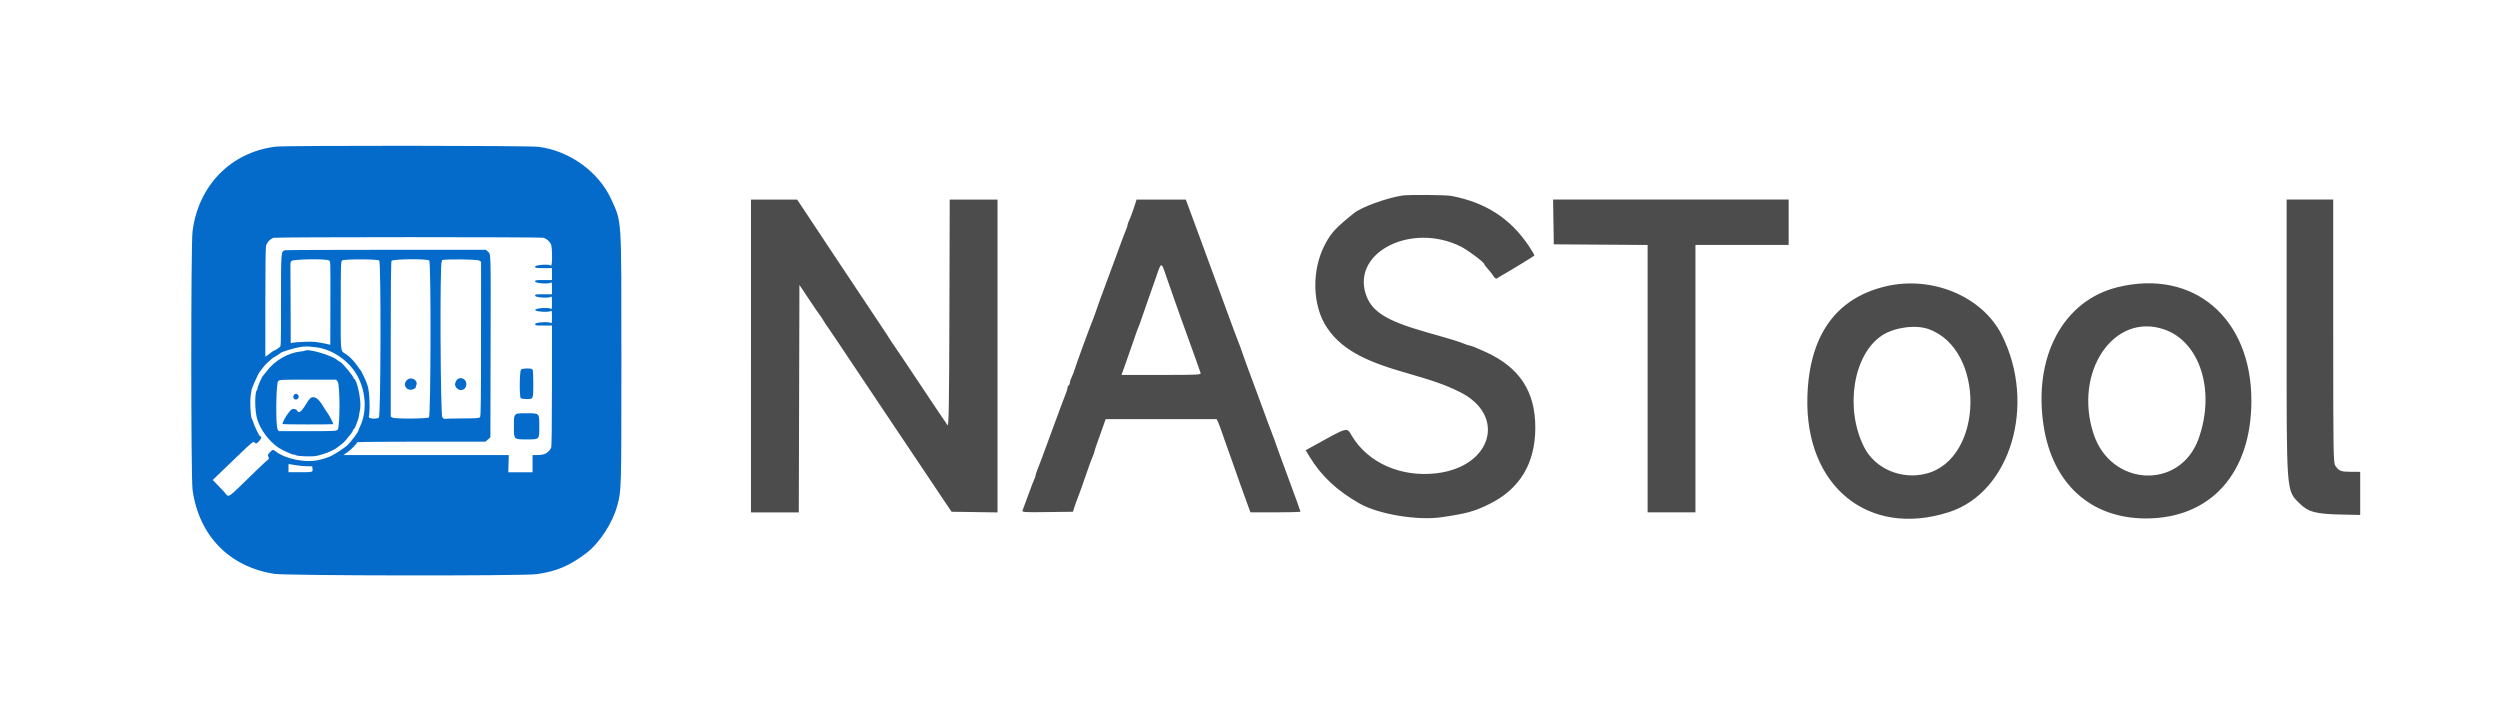
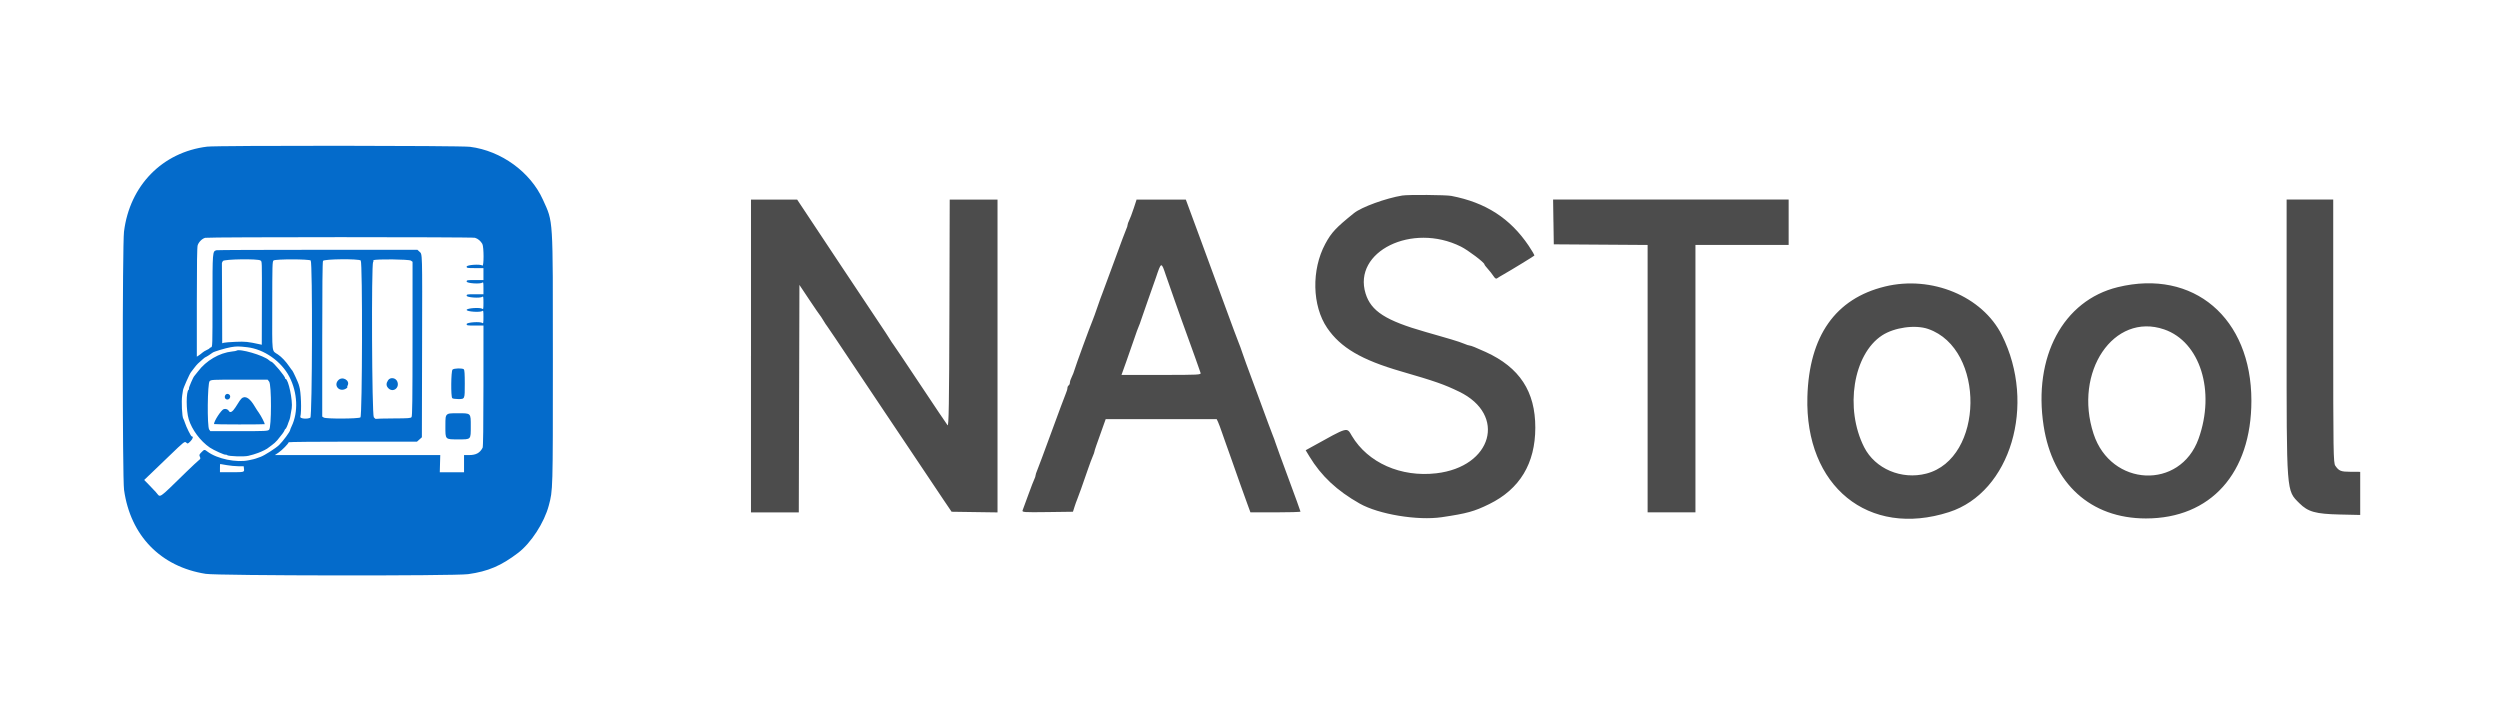
<svg xmlns="http://www.w3.org/2000/svg" width="242" height="68" version="1.1">
  <g>
-     <path stroke="null" id="path1" d="m26.688,14.195c-4.336,0.532 -7.499,3.762 -8.052,8.223c-0.162,1.305 -0.158,23.841 0.004,25.002c0.62,4.435 3.549,7.445 7.91,8.129c1.179,0.185 24.096,0.212 25.401,0.029c1.927,-0.269 3.197,-0.811 4.839,-2.064c1.248,-0.953 2.528,-2.93 2.966,-4.583c0.397,-1.497 0.394,-1.372 0.394,-14.079c0,-14.059 0.049,-13.276 -0.962,-15.52c-1.209,-2.684 -4.041,-4.738 -7.059,-5.121c-0.962,-0.122 -24.458,-0.137 -25.442,-0.016m25.934,8.828c0.273,0.078 0.551,0.314 0.704,0.596c0.151,0.28 0.155,2.212 0.004,2.087c-0.193,-0.16 -1.525,-0.071 -1.525,0.102c0,0.136 0.048,0.145 0.813,0.145l0.813,0l0,0.578l0,0.578l-0.813,0c-0.765,0 -0.813,0.009 -0.813,0.145c0,0.173 1.332,0.263 1.525,0.102c0.085,-0.071 0.101,0.011 0.101,0.521l0,0.605l-0.813,0c-0.765,0 -0.813,0.009 -0.813,0.144c0,0.173 1.332,0.263 1.525,0.102c0.085,-0.071 0.101,0.02 0.101,0.584c0,0.564 -0.016,0.655 -0.101,0.584c-0.193,-0.16 -1.525,-0.071 -1.525,0.102c0,0.173 1.332,0.263 1.525,0.102c0.085,-0.071 0.101,0.02 0.101,0.584c0,0.564 -0.016,0.655 -0.101,0.584c-0.193,-0.16 -1.525,-0.071 -1.525,0.102c0,0.136 0.048,0.144 0.814,0.144l0.814,0l-0.003,5.843c-0.002,3.965 -0.027,5.889 -0.079,5.986c-0.273,0.511 -0.644,0.709 -1.327,0.709l-0.472,0l0,0.831l0,0.831l-1.174,0l-1.174,0l0.023,-0.831l0.023,-0.831l-8.006,0l-8.006,0l0.361,-0.244c0.346,-0.234 0.974,-0.878 0.974,-0.998c0,-0.033 2.796,-0.059 6.213,-0.059l6.213,0l0.236,-0.211l0.236,-0.211l0.02,-8.731c0.022,-9.411 0.034,-8.967 -0.255,-9.235l-0.197,-0.183l-9.647,0.001c-5.306,0 -9.715,0.019 -9.797,0.041c-0.395,0.106 -0.392,0.071 -0.392,4.907c0,4.397 -0.002,4.458 -0.144,4.495c-0.079,0.021 -0.144,0.06 -0.144,0.088c0,0.027 -0.124,0.104 -0.274,0.17c-0.15,0.067 -0.338,0.181 -0.417,0.255c-0.079,0.073 -0.232,0.192 -0.341,0.262l-0.197,0.129l0,-5.272c0,-3.763 0.024,-5.343 0.083,-5.518c0.109,-0.324 0.439,-0.648 0.731,-0.718c0.347,-0.082 25.838,-0.085 26.125,-0.002m-20.785,2.195c0.161,0.123 0.151,-0.177 0.142,4.23l-0.009,3.928l-0.199,-0.044c-1.141,-0.251 -1.389,-0.277 -2.33,-0.238c-0.537,0.022 -1.049,0.062 -1.138,0.089l-0.163,0.049l-0.011,-3.838c-0.006,-2.111 -0.014,-3.869 -0.018,-3.908c-0.004,-0.038 0.041,-0.136 0.099,-0.217c0.131,-0.182 3.394,-0.228 3.626,-0.052m4.871,0.007c0.187,0.187 0.151,15.113 -0.036,15.213c-0.299,0.16 -1.013,0.095 -0.968,-0.088c0.135,-0.544 0.067,-2.454 -0.105,-2.945c-0.021,-0.059 -0.046,-0.145 -0.055,-0.191c-0.031,-0.142 -0.558,-1.289 -0.61,-1.327c-0.028,-0.02 -0.163,-0.202 -0.301,-0.404c-0.338,-0.495 -0.735,-0.916 -1.096,-1.162c-0.619,-0.422 -0.557,0.104 -0.553,-4.713c0.003,-3.973 0.013,-4.301 0.127,-4.388c0.189,-0.144 3.454,-0.14 3.598,0.004m4.841,0c0.185,0.185 0.155,15.057 -0.03,15.187c-0.197,0.138 -3.327,0.153 -3.545,0.016l-0.152,-0.095l0,-7.466c0,-5.008 0.025,-7.512 0.075,-7.606c0.099,-0.186 3.469,-0.219 3.652,-0.036m4.856,0.009l0.16,0.113l-0.002,7.457c-0.002,5.931 -0.021,7.481 -0.095,7.578c-0.082,0.107 -0.288,0.122 -1.743,0.129c-0.908,0.004 -1.676,0.023 -1.706,0.042c-0.03,0.019 -0.123,-0.052 -0.205,-0.157c-0.183,-0.232 -0.245,-14.862 -0.064,-15.043c0.048,-0.048 0.056,-0.087 0.018,-0.088c-0.038,-0.001 -0.02,-0.033 0.039,-0.071c0.197,-0.127 3.409,-0.091 3.597,0.04m-15.845,8.384c1.635,0.189 3.311,1.364 4.086,2.866c0.792,1.534 0.874,3.418 0.211,4.793c-0.078,0.162 -0.142,0.324 -0.142,0.361c-0.001,0.148 -0.698,1.09 -1.073,1.452c-0.32,0.308 -1.419,1.01 -1.781,1.138c-0.199,0.07 -0.41,0.146 -0.47,0.168c-0.06,0.022 -0.157,0.05 -0.217,0.062c-0.06,0.013 -0.255,0.055 -0.434,0.095c-1.197,0.268 -3.095,-0.124 -4.024,-0.83c-0.294,-0.224 -0.31,-0.222 -0.59,0.067c-0.213,0.219 -0.226,0.259 -0.147,0.432c0.079,0.173 0.068,0.205 -0.123,0.353c-0.115,0.089 -0.633,0.573 -1.149,1.074c-2.9,2.816 -2.492,2.546 -2.996,1.986c-0.141,-0.156 -0.451,-0.483 -0.689,-0.726l-0.434,-0.441l0.714,-0.683c0.393,-0.376 1.157,-1.11 1.698,-1.631c1.493,-1.438 1.502,-1.445 1.668,-1.295c0.132,0.12 0.149,0.114 0.401,-0.139c0.24,-0.24 0.298,-0.473 0.118,-0.473c-0.076,0 -0.529,-0.915 -0.662,-1.337c-0.05,-0.159 -0.115,-0.322 -0.145,-0.362c-0.131,-0.176 -0.203,-1.69 -0.109,-2.29c0.027,-0.171 0.062,-0.393 0.077,-0.494c0.034,-0.219 0.633,-1.565 0.768,-1.728c0.052,-0.063 0.191,-0.244 0.307,-0.402c0.117,-0.158 0.283,-0.353 0.368,-0.432c0.399,-0.372 0.684,-0.614 0.72,-0.614c0.042,0 0.626,-0.37 0.687,-0.435c0.089,-0.096 1.269,-0.453 1.782,-0.539c0.541,-0.091 0.759,-0.091 1.578,0.004m-1.048,0.341c-0.02,0.018 -0.208,0.051 -0.417,0.073c-1.221,0.127 -2.516,0.885 -3.295,1.929c-0.163,0.219 -0.32,0.415 -0.349,0.436c-0.101,0.075 -0.568,1.158 -0.528,1.223c0.022,0.036 0.011,0.084 -0.026,0.106c-0.256,0.158 -0.254,2.009 0.003,2.86c0.307,1.015 1.125,2.115 2.041,2.743c0.38,0.26 1.483,0.754 1.545,0.692c0.02,-0.02 0.082,-0.001 0.135,0.044c0.14,0.116 1.652,0.166 2.047,0.067c0.493,-0.124 0.513,-0.129 0.94,-0.28c0.381,-0.134 0.936,-0.414 1.011,-0.511c0.02,-0.026 0.17,-0.137 0.333,-0.247c0.163,-0.111 0.396,-0.322 0.519,-0.47c0.465,-0.56 0.661,-0.828 0.704,-0.962c0.024,-0.076 0.068,-0.138 0.097,-0.138c0.042,0 0.213,-0.373 0.266,-0.578c0.005,-0.02 0.044,-0.121 0.087,-0.223c0.079,-0.19 0.098,-0.283 0.245,-1.188c0.12,-0.734 -0.324,-2.852 -0.597,-2.852c-0.035,0 -0.055,-0.029 -0.046,-0.064c0.041,-0.147 -1.169,-1.598 -1.333,-1.598c-0.035,0 -0.133,-0.064 -0.217,-0.142c-0.506,-0.471 -2.898,-1.167 -3.165,-0.92m20.925,1.826c-0.147,0.147 -0.171,2.619 -0.027,2.763c0.05,0.05 0.289,0.087 0.564,0.087c0.667,0 0.65,0.039 0.65,-1.481c0,-0.921 -0.026,-1.334 -0.087,-1.395c-0.132,-0.132 -0.962,-0.112 -1.1,0.027m-11.051,1.016c-0.491,0.492 0.061,1.176 0.687,0.852c0.121,-0.062 0.202,-0.132 0.179,-0.154c-0.022,-0.022 -0.01,-0.098 0.029,-0.169c0.263,-0.492 -0.488,-0.936 -0.895,-0.529m4.813,0.013c-0.198,0.295 -0.194,0.535 0.012,0.758c0.448,0.483 1.137,-0.017 0.878,-0.637c-0.155,-0.371 -0.675,-0.441 -0.89,-0.121m-11.512,0.131c0.238,0.303 0.233,4.454 -0.006,4.661c-0.146,0.127 -0.325,0.135 -2.922,0.135l-2.767,0l-0.112,-0.16c-0.205,-0.294 -0.165,-4.482 0.046,-4.678c0.153,-0.143 0.241,-0.147 2.885,-0.147l2.727,0l0.15,0.19m-4.255,1.322c-0.086,0.161 -0.036,0.338 0.111,0.395c0.151,0.058 0.308,-0.022 0.359,-0.183c0.095,-0.299 -0.323,-0.487 -0.47,-0.212m1.694,0.23c-0.08,0.039 -0.212,0.175 -0.294,0.303c-0.082,0.127 -0.266,0.414 -0.408,0.637c-0.283,0.44 -0.517,0.571 -0.634,0.352c-0.085,-0.16 -0.309,-0.241 -0.498,-0.181c-0.244,0.077 -0.946,1.152 -0.946,1.448c0,0.019 1.106,0.035 2.457,0.035c1.351,0 2.457,-0.012 2.457,-0.027c0,-0.106 -0.35,-0.79 -0.541,-1.057c-0.128,-0.179 -0.318,-0.471 -0.423,-0.65c-0.431,-0.737 -0.825,-1.026 -1.169,-0.859m19.764,1.654c-0.131,0.13 -0.145,0.241 -0.145,1.12c0,1.305 -0.04,1.265 1.261,1.265c1.241,0 1.196,0.048 1.196,-1.281c0,-1.282 0.033,-1.249 -1.228,-1.249c-0.843,0 -0.954,0.015 -1.084,0.145m-21.316,4.877c0.338,0.059 0.846,0.108 1.13,0.108l0.516,0l0.029,0.251c0.038,0.327 0.037,0.327 -1.248,0.327l-1.078,0l0,-0.398c0,-0.219 0.008,-0.397 0.018,-0.397c0.01,0 0.294,0.049 0.632,0.108" fill="#046bcb" fill-rule="evenodd" />
-     <path id="path4" fill="#3c8cd4" fill-rule="evenodd" />
-     <path id="path6" fill="#1c7ccd" fill-rule="evenodd" />
-     <path id="path8" fill="#687c68" fill-rule="evenodd" />
-     <path stroke="null" id="svg_3" d="m135.739,18.927c-1.581,0.257 -3.944,1.117 -4.667,1.699c-1.767,1.423 -2.188,1.874 -2.783,2.976c-1.355,2.513 -1.277,6.005 0.182,8.144c1.298,1.904 3.318,3.092 7.15,4.202c3.295,0.955 4.164,1.259 5.623,1.965c4.63,2.24 3.215,7.277 -2.22,7.903c-3.419,0.395 -6.605,-1.017 -8.159,-3.616c-0.521,-0.872 -0.289,-0.935 -3.927,1.08l-0.549,0.304l0.364,0.602c1.145,1.891 2.667,3.317 4.868,4.561c1.841,1.041 5.606,1.664 7.954,1.316c2.433,-0.361 3.133,-0.554 4.584,-1.267c2.958,-1.453 4.454,-3.933 4.459,-7.393c0.005,-3.506 -1.52,-5.834 -4.806,-7.332c-0.914,-0.417 -1.428,-0.623 -1.549,-0.623c-0.076,0 -0.306,-0.076 -0.511,-0.167c-0.206,-0.093 -0.774,-0.284 -1.264,-0.427c-0.489,-0.142 -1.051,-0.306 -1.247,-0.363c-0.196,-0.058 -0.757,-0.219 -1.247,-0.358c-3.855,-1.098 -5.278,-2.01 -5.806,-3.722c-1.255,-4.063 4.506,-6.896 9.229,-4.54c0.7,0.349 2.276,1.541 2.277,1.721c0,0.044 0.147,0.241 0.328,0.437c0.18,0.196 0.424,0.506 0.542,0.69c0.147,0.229 0.258,0.3 0.354,0.224c0.078,-0.061 0.381,-0.245 0.675,-0.41c0.625,-0.35 2.845,-1.708 2.93,-1.792c0.032,-0.032 -0.212,-0.459 -0.544,-0.95c-1.796,-2.661 -4.165,-4.188 -7.492,-4.828c-0.529,-0.101 -4.175,-0.129 -4.749,-0.036m-63.044,15.532l0,15.138l2.314,0l2.315,0l0.03,-11.009l0.031,-11.008l0.947,1.421c0.521,0.781 0.979,1.448 1.016,1.481c0.037,0.032 0.195,0.273 0.352,0.534c0.156,0.261 0.313,0.502 0.35,0.534c0.036,0.032 1.293,1.902 2.793,4.155c1.5,2.253 2.769,4.15 2.82,4.215c0.05,0.065 1.179,1.748 2.508,3.74c1.329,1.991 2.76,4.128 3.181,4.749l0.764,1.128l2.223,0.032l2.222,0.032l0,-15.14l0,-15.141l-2.314,0l-2.314,0l-0.03,11.009c-0.024,8.755 -0.061,10.973 -0.177,10.834c-0.08,-0.097 -1.283,-1.885 -2.671,-3.975c-1.388,-2.089 -2.554,-3.826 -2.59,-3.858c-0.036,-0.033 -0.194,-0.274 -0.353,-0.534c-0.157,-0.261 -0.328,-0.529 -0.38,-0.594c-0.051,-0.065 -2,-2.991 -4.33,-6.5l-4.236,-6.381l-2.234,0l-2.235,0l0,15.138m37.042,-14.277c-0.155,0.474 -0.352,0.994 -0.437,1.158c-0.085,0.164 -0.155,0.365 -0.155,0.447c-0.001,0.082 -0.05,0.242 -0.11,0.356c-0.06,0.113 -0.575,1.488 -1.144,3.055c-0.569,1.567 -1.103,3.01 -1.185,3.206c-0.083,0.196 -0.295,0.784 -0.472,1.306c-0.177,0.523 -0.389,1.111 -0.472,1.306c-0.268,0.633 -1.626,4.347 -1.74,4.756c-0.06,0.218 -0.187,0.546 -0.283,0.729c-0.095,0.182 -0.174,0.422 -0.174,0.533c-0.001,0.11 -0.054,0.234 -0.12,0.274c-0.066,0.041 -0.119,0.155 -0.119,0.256c0,0.1 -0.074,0.351 -0.165,0.556c-0.091,0.206 -0.712,1.871 -1.38,3.699c-0.668,1.829 -1.289,3.493 -1.378,3.699c-0.09,0.206 -0.163,0.434 -0.163,0.506c0,0.073 -0.049,0.224 -0.109,0.338c-0.061,0.113 -0.323,0.794 -0.584,1.512c-0.261,0.719 -0.511,1.401 -0.557,1.517c-0.078,0.197 0.065,0.208 2.394,0.178l2.477,-0.032l0.15,-0.475c0.083,-0.261 0.198,-0.582 0.256,-0.712c0.103,-0.234 0.558,-1.511 1.079,-3.028c0.146,-0.425 0.339,-0.94 0.43,-1.146c0.09,-0.205 0.165,-0.415 0.165,-0.466c0,-0.081 0.186,-0.62 0.908,-2.632l0.181,-0.505l5.372,0l5.372,0l0.128,0.267c0.07,0.147 0.244,0.615 0.388,1.039c0.144,0.424 0.303,0.878 0.355,1.009c0.051,0.131 0.289,0.799 0.529,1.485c0.587,1.678 1.217,3.449 1.574,4.422l0.293,0.801l2.423,0c1.333,0 2.423,-0.033 2.423,-0.073c0,-0.041 -0.528,-1.497 -1.173,-3.236c-0.645,-1.739 -1.212,-3.295 -1.26,-3.459c-0.048,-0.163 -0.155,-0.457 -0.238,-0.653c-0.084,-0.196 -0.67,-1.772 -1.302,-3.502c-0.633,-1.731 -1.205,-3.28 -1.274,-3.444c-0.068,-0.163 -0.229,-0.617 -0.358,-1.009c-0.128,-0.392 -0.303,-0.873 -0.389,-1.069c-0.085,-0.196 -0.672,-1.772 -1.304,-3.503c-0.632,-1.73 -1.746,-4.762 -2.476,-6.737l-1.326,-3.591l-2.383,-0.001l-2.383,-0.001l-0.281,0.861m40.633,1.306l0.033,2.166l4.541,0.031l4.541,0.031l0,12.939l0,12.94l2.315,0l2.315,0l0,-12.942l0,-12.941l4.511,0l4.511,0l0,-2.197l0,-2.196l-11.4,0l-11.401,0l0.032,2.167m70.972,10.923c0,15.488 -0.033,15.038 1.235,16.306c0.835,0.834 1.567,1.039 3.9,1.092l1.989,0.045l0,-2.087l0,-2.088l-0.92,-0.004c-0.956,-0.004 -1.137,-0.076 -1.49,-0.587c-0.187,-0.272 -0.202,-1.225 -0.202,-13.03l0,-12.737l-2.255,0l-2.256,0l0,13.09m-108.478,-5.729c0.163,0.49 0.546,1.585 0.852,2.434c0.306,0.849 0.608,1.704 0.673,1.9c0.065,0.196 0.162,0.463 0.215,0.593c0.053,0.13 0.295,0.799 0.536,1.484c0.241,0.686 0.483,1.353 0.536,1.485c0.053,0.13 0.176,0.477 0.272,0.771c0.097,0.294 0.214,0.628 0.26,0.742c0.08,0.195 -0.147,0.207 -3.783,0.207l-3.867,0l0.472,-1.319c0.26,-0.725 0.609,-1.727 0.776,-2.226c0.167,-0.499 0.353,-1.014 0.416,-1.144c0.062,-0.13 0.161,-0.398 0.219,-0.593c0.058,-0.196 0.355,-1.051 0.66,-1.9c0.305,-0.849 0.658,-1.85 0.784,-2.224c0.532,-1.573 0.524,-1.571 0.977,-0.21m69.595,1.059c-4.797,1.17 -7.337,4.784 -7.505,10.676c-0.246,8.659 5.915,13.672 13.714,11.159c5.955,-1.918 8.486,-10.406 5.11,-17.135c-1.886,-3.761 -6.804,-5.802 -11.32,-4.7m22.543,0.06c-5.289,1.289 -8.206,6.745 -7.179,13.426c0.862,5.607 4.565,8.961 9.897,8.964c6.279,0.004 10.215,-4.388 10.215,-11.398c0,-8.015 -5.604,-12.778 -12.932,-10.992m-18.347,4.051c5.547,1.932 5.405,12.548 -0.188,13.997c-2.399,0.622 -4.955,-0.463 -6.017,-2.553c-1.902,-3.746 -1.058,-9.005 1.738,-10.827c1.187,-0.773 3.215,-1.054 4.467,-0.618m22.836,0.041c3.48,1.197 4.982,5.97 3.33,10.58c-1.784,4.979 -8.484,4.669 -10.165,-0.471c-1.961,-5.995 1.955,-11.788 6.835,-10.109" fill="#4c4c4c" fill-rule="evenodd" />
-     <path id="svg_1" d="m232.181,299.467l-0.49,0.542l0.542,-0.49c0.298,-0.269 0.542,-0.512 0.542,-0.541c0,-0.129 -0.138,-0.016 -0.594,0.489" fill="#1c64b4" fill-rule="evenodd" />
+     <path fill-rule="evenodd" fill="#046bcb" d="m20.056,14.195c-4.336,0.532 -7.499,3.762 -8.052,8.223c-0.162,1.305 -0.158,23.841 0.004,25.002c0.62,4.435 3.549,7.445 7.91,8.129c1.179,0.185 24.096,0.212 25.401,0.029c1.927,-0.269 3.197,-0.811 4.839,-2.064c1.248,-0.953 2.528,-2.93 2.966,-4.583c0.397,-1.497 0.394,-1.372 0.394,-14.079c0,-14.059 0.049,-13.276 -0.962,-15.52c-1.209,-2.684 -4.041,-4.738 -7.059,-5.121c-0.962,-0.122 -24.458,-0.137 -25.442,-0.016m25.934,8.828c0.273,0.078 0.551,0.314 0.704,0.596c0.151,0.28 0.155,2.212 0.004,2.087c-0.193,-0.16 -1.525,-0.071 -1.525,0.102c0,0.136 0.048,0.145 0.813,0.145l0.813,0l0,0.578l0,0.578l-0.813,0c-0.765,0 -0.813,0.009 -0.813,0.145c0,0.173 1.332,0.263 1.525,0.102c0.085,-0.071 0.101,0.011 0.101,0.521l0,0.605l-0.813,0c-0.765,0 -0.813,0.009 -0.813,0.144c0,0.173 1.332,0.263 1.525,0.102c0.085,-0.071 0.101,0.02 0.101,0.584c0,0.564 -0.016,0.655 -0.101,0.584c-0.193,-0.16 -1.525,-0.071 -1.525,0.102c0,0.173 1.332,0.263 1.525,0.102c0.085,-0.071 0.101,0.02 0.101,0.584c0,0.564 -0.016,0.655 -0.101,0.584c-0.193,-0.16 -1.525,-0.071 -1.525,0.102c0,0.136 0.048,0.144 0.814,0.144l0.814,0l-0.003,5.843c-0.002,3.965 -0.027,5.889 -0.079,5.986c-0.273,0.511 -0.644,0.709 -1.327,0.709l-0.472,0l0,0.831l0,0.831l-1.174,0l-1.174,0l0.023,-0.831l0.023,-0.831l-8.006,0l-8.006,0l0.361,-0.244c0.346,-0.234 0.974,-0.878 0.974,-0.998c0,-0.033 2.796,-0.059 6.213,-0.059l6.213,0l0.236,-0.211l0.236,-0.211l0.02,-8.731c0.022,-9.411 0.034,-8.967 -0.255,-9.235l-0.197,-0.183l-9.647,0.001c-5.306,0 -9.715,0.019 -9.797,0.041c-0.395,0.106 -0.392,0.071 -0.392,4.907c0,4.397 -0.002,4.458 -0.144,4.495c-0.079,0.021 -0.144,0.06 -0.144,0.088c0,0.027 -0.124,0.104 -0.274,0.17c-0.15,0.067 -0.338,0.181 -0.417,0.255c-0.079,0.073 -0.232,0.192 -0.341,0.262l-0.197,0.129l0,-5.272c0,-3.763 0.024,-5.343 0.083,-5.518c0.109,-0.324 0.439,-0.648 0.731,-0.718c0.347,-0.082 25.838,-0.085 26.125,-0.002m-20.785,2.195c0.161,0.123 0.151,-0.177 0.142,4.23l-0.009,3.928l-0.199,-0.044c-1.141,-0.251 -1.389,-0.277 -2.33,-0.238c-0.537,0.022 -1.049,0.062 -1.138,0.089l-0.163,0.049l-0.011,-3.838c-0.006,-2.111 -0.014,-3.869 -0.018,-3.908c-0.004,-0.038 0.041,-0.136 0.099,-0.217c0.131,-0.182 3.394,-0.228 3.626,-0.052m4.871,0.007c0.187,0.187 0.151,15.113 -0.036,15.213c-0.299,0.16 -1.013,0.095 -0.968,-0.088c0.135,-0.544 0.067,-2.454 -0.105,-2.945c-0.021,-0.059 -0.046,-0.145 -0.055,-0.191c-0.031,-0.142 -0.558,-1.289 -0.61,-1.327c-0.028,-0.02 -0.163,-0.202 -0.301,-0.404c-0.338,-0.495 -0.735,-0.916 -1.096,-1.162c-0.619,-0.422 -0.557,0.104 -0.553,-4.713c0.003,-3.973 0.013,-4.301 0.127,-4.388c0.189,-0.144 3.454,-0.14 3.598,0.004m4.841,0c0.185,0.185 0.155,15.057 -0.03,15.187c-0.197,0.138 -3.327,0.153 -3.545,0.016l-0.152,-0.095l0,-7.466c0,-5.008 0.025,-7.512 0.075,-7.606c0.099,-0.186 3.469,-0.219 3.652,-0.036m4.856,0.009l0.16,0.113l-0.002,7.457c-0.002,5.931 -0.021,7.481 -0.095,7.578c-0.082,0.107 -0.288,0.122 -1.743,0.129c-0.908,0.004 -1.676,0.023 -1.706,0.042c-0.03,0.019 -0.123,-0.052 -0.205,-0.157c-0.183,-0.232 -0.245,-14.862 -0.064,-15.043c0.048,-0.048 0.056,-0.087 0.018,-0.088c-0.038,-0.001 -0.02,-0.033 0.039,-0.071c0.197,-0.127 3.409,-0.091 3.597,0.04m-15.845,8.384c1.635,0.189 3.311,1.364 4.086,2.866c0.792,1.534 0.874,3.418 0.211,4.793c-0.078,0.162 -0.142,0.324 -0.142,0.361c-0.001,0.148 -0.698,1.09 -1.073,1.452c-0.32,0.308 -1.419,1.01 -1.781,1.138c-0.199,0.07 -0.41,0.146 -0.47,0.168c-0.06,0.022 -0.157,0.05 -0.217,0.062c-0.06,0.013 -0.255,0.055 -0.434,0.095c-1.197,0.268 -3.095,-0.124 -4.024,-0.83c-0.294,-0.224 -0.31,-0.222 -0.59,0.067c-0.213,0.219 -0.226,0.259 -0.147,0.432c0.079,0.173 0.068,0.205 -0.123,0.353c-0.115,0.089 -0.633,0.573 -1.149,1.074c-2.9,2.816 -2.492,2.546 -2.996,1.986c-0.141,-0.156 -0.451,-0.483 -0.689,-0.726l-0.434,-0.441l0.714,-0.683c0.393,-0.376 1.157,-1.11 1.698,-1.631c1.493,-1.438 1.502,-1.445 1.668,-1.295c0.132,0.12 0.149,0.114 0.401,-0.139c0.24,-0.24 0.298,-0.473 0.118,-0.473c-0.076,0 -0.529,-0.915 -0.662,-1.337c-0.05,-0.159 -0.115,-0.322 -0.145,-0.362c-0.131,-0.176 -0.203,-1.69 -0.109,-2.29c0.027,-0.171 0.062,-0.393 0.077,-0.494c0.034,-0.219 0.633,-1.565 0.768,-1.728c0.052,-0.063 0.191,-0.244 0.307,-0.402c0.117,-0.158 0.283,-0.353 0.368,-0.432c0.399,-0.372 0.684,-0.614 0.72,-0.614c0.042,0 0.626,-0.37 0.687,-0.435c0.089,-0.096 1.269,-0.453 1.782,-0.539c0.541,-0.091 0.759,-0.091 1.578,0.004m-1.048,0.341c-0.02,0.018 -0.208,0.051 -0.417,0.073c-1.221,0.127 -2.516,0.885 -3.295,1.929c-0.163,0.219 -0.32,0.415 -0.349,0.436c-0.101,0.075 -0.568,1.158 -0.528,1.223c0.022,0.036 0.011,0.084 -0.026,0.106c-0.256,0.158 -0.254,2.009 0.003,2.86c0.307,1.015 1.125,2.115 2.041,2.743c0.38,0.26 1.483,0.754 1.545,0.692c0.02,-0.02 0.082,-0.001 0.135,0.044c0.14,0.116 1.652,0.166 2.047,0.067c0.493,-0.124 0.513,-0.129 0.94,-0.28c0.381,-0.134 0.936,-0.414 1.011,-0.511c0.02,-0.026 0.17,-0.137 0.333,-0.247c0.163,-0.111 0.396,-0.322 0.519,-0.47c0.465,-0.56 0.661,-0.828 0.704,-0.962c0.024,-0.076 0.068,-0.138 0.097,-0.138c0.042,0 0.213,-0.373 0.266,-0.578c0.005,-0.02 0.044,-0.121 0.087,-0.223c0.079,-0.19 0.098,-0.283 0.245,-1.188c0.12,-0.734 -0.324,-2.852 -0.597,-2.852c-0.035,0 -0.055,-0.029 -0.046,-0.064c0.041,-0.147 -1.169,-1.598 -1.333,-1.598c-0.035,0 -0.133,-0.064 -0.217,-0.142c-0.506,-0.471 -2.898,-1.167 -3.165,-0.92m20.925,1.826c-0.147,0.147 -0.171,2.619 -0.027,2.763c0.05,0.05 0.289,0.087 0.564,0.087c0.667,0 0.65,0.039 0.65,-1.481c0,-0.921 -0.026,-1.334 -0.087,-1.395c-0.132,-0.132 -0.962,-0.112 -1.1,0.027m-11.051,1.016c-0.491,0.492 0.061,1.176 0.687,0.852c0.121,-0.062 0.202,-0.132 0.179,-0.154c-0.022,-0.022 -0.01,-0.098 0.029,-0.169c0.263,-0.492 -0.488,-0.936 -0.895,-0.529m4.813,0.013c-0.198,0.295 -0.194,0.535 0.012,0.758c0.448,0.483 1.137,-0.017 0.878,-0.637c-0.155,-0.371 -0.675,-0.441 -0.89,-0.121m-11.512,0.131c0.238,0.303 0.233,4.454 -0.006,4.661c-0.146,0.127 -0.325,0.135 -2.922,0.135l-2.767,0l-0.112,-0.16c-0.205,-0.294 -0.165,-4.482 0.046,-4.678c0.153,-0.143 0.241,-0.147 2.885,-0.147l2.727,0l0.15,0.19m-4.255,1.322c-0.086,0.161 -0.036,0.338 0.111,0.395c0.151,0.058 0.308,-0.022 0.359,-0.183c0.095,-0.299 -0.323,-0.487 -0.47,-0.212m1.694,0.23c-0.08,0.039 -0.212,0.175 -0.294,0.303c-0.082,0.127 -0.266,0.414 -0.408,0.637c-0.283,0.44 -0.517,0.571 -0.634,0.352c-0.085,-0.16 -0.309,-0.241 -0.498,-0.181c-0.244,0.077 -0.946,1.152 -0.946,1.448c0,0.019 1.106,0.035 2.457,0.035c1.351,0 2.457,-0.012 2.457,-0.027c0,-0.106 -0.35,-0.79 -0.541,-1.057c-0.128,-0.179 -0.318,-0.471 -0.423,-0.65c-0.431,-0.737 -0.825,-1.026 -1.169,-0.859m19.764,1.654c-0.131,0.13 -0.145,0.241 -0.145,1.12c0,1.305 -0.04,1.265 1.261,1.265c1.241,0 1.196,0.048 1.196,-1.281c0,-1.282 0.033,-1.249 -1.228,-1.249c-0.843,0 -0.954,0.015 -1.084,0.145m-21.316,4.877c0.338,0.059 0.846,0.108 1.13,0.108l0.516,0l0.029,0.251c0.038,0.327 0.037,0.327 -1.248,0.327l-1.078,0l0,-0.398c0,-0.219 0.008,-0.397 0.018,-0.397c0.01,0 0.294,0.049 0.632,0.108" id="path1" stroke="null" />
+     <path fill-rule="evenodd" fill="#3c8cd4" id="path4" />
+     <path fill-rule="evenodd" fill="#1c7ccd" id="path6" />
+     <path fill-rule="evenodd" fill="#687c68" id="path8" />
+     <path fill-rule="evenodd" fill="#4c4c4c" d="m135.739,18.927c-1.581,0.257 -3.944,1.117 -4.667,1.699c-1.767,1.423 -2.188,1.874 -2.783,2.976c-1.355,2.513 -1.277,6.005 0.182,8.144c1.298,1.904 3.318,3.092 7.15,4.202c3.295,0.955 4.164,1.259 5.623,1.965c4.63,2.24 3.215,7.277 -2.22,7.903c-3.419,0.395 -6.605,-1.017 -8.159,-3.616c-0.521,-0.872 -0.289,-0.935 -3.927,1.08l-0.549,0.304l0.364,0.602c1.145,1.891 2.667,3.317 4.868,4.561c1.841,1.041 5.606,1.664 7.954,1.316c2.433,-0.361 3.133,-0.554 4.584,-1.267c2.958,-1.453 4.454,-3.933 4.459,-7.393c0.005,-3.506 -1.52,-5.834 -4.806,-7.332c-0.914,-0.417 -1.428,-0.623 -1.549,-0.623c-0.076,0 -0.306,-0.076 -0.511,-0.167c-0.206,-0.093 -0.774,-0.284 -1.264,-0.427c-0.489,-0.142 -1.051,-0.306 -1.247,-0.363c-0.196,-0.058 -0.757,-0.219 -1.247,-0.358c-3.855,-1.098 -5.278,-2.01 -5.806,-3.722c-1.255,-4.063 4.506,-6.896 9.229,-4.54c0.7,0.349 2.276,1.541 2.277,1.721c0,0.044 0.147,0.241 0.328,0.437c0.18,0.196 0.424,0.506 0.542,0.69c0.147,0.229 0.258,0.3 0.354,0.224c0.078,-0.061 0.381,-0.245 0.675,-0.41c0.625,-0.35 2.845,-1.708 2.93,-1.792c0.032,-0.032 -0.212,-0.459 -0.544,-0.95c-1.796,-2.661 -4.165,-4.188 -7.492,-4.828c-0.529,-0.101 -4.175,-0.129 -4.749,-0.036m-63.044,15.532l0,15.138l2.314,0l2.315,0l0.03,-11.009l0.031,-11.008l0.947,1.421c0.521,0.781 0.979,1.448 1.016,1.481c0.037,0.032 0.195,0.273 0.352,0.534c0.156,0.261 0.313,0.502 0.35,0.534c0.036,0.032 1.293,1.902 2.793,4.155c1.5,2.253 2.769,4.15 2.82,4.215c0.05,0.065 1.179,1.748 2.508,3.74c1.329,1.991 2.76,4.128 3.181,4.749l0.764,1.128l2.223,0.032l2.222,0.032l0,-15.14l0,-15.141l-2.314,0l-2.314,0l-0.03,11.009c-0.024,8.755 -0.061,10.973 -0.177,10.834c-0.08,-0.097 -1.283,-1.885 -2.671,-3.975c-1.388,-2.089 -2.554,-3.826 -2.59,-3.858c-0.036,-0.033 -0.194,-0.274 -0.353,-0.534c-0.157,-0.261 -0.328,-0.529 -0.38,-0.594c-0.051,-0.065 -2,-2.991 -4.33,-6.5l-4.236,-6.381l-2.234,0l-2.235,0l0,15.138m37.042,-14.277c-0.155,0.474 -0.352,0.994 -0.437,1.158c-0.085,0.164 -0.155,0.365 -0.155,0.447c-0.001,0.082 -0.05,0.242 -0.11,0.356c-0.06,0.113 -0.575,1.488 -1.144,3.055c-0.569,1.567 -1.103,3.01 -1.185,3.206c-0.083,0.196 -0.295,0.784 -0.472,1.306c-0.177,0.523 -0.389,1.111 -0.472,1.306c-0.268,0.633 -1.626,4.347 -1.74,4.756c-0.06,0.218 -0.187,0.546 -0.283,0.729c-0.095,0.182 -0.174,0.422 -0.174,0.533c-0.001,0.11 -0.054,0.234 -0.12,0.274c-0.066,0.041 -0.119,0.155 -0.119,0.256c0,0.1 -0.074,0.351 -0.165,0.556c-0.091,0.206 -0.712,1.871 -1.38,3.699c-0.668,1.829 -1.289,3.493 -1.378,3.699c-0.09,0.206 -0.163,0.434 -0.163,0.506c0,0.073 -0.049,0.224 -0.109,0.338c-0.061,0.113 -0.323,0.794 -0.584,1.512c-0.261,0.719 -0.511,1.401 -0.557,1.517c-0.078,0.197 0.065,0.208 2.394,0.178l2.477,-0.032l0.15,-0.475c0.083,-0.261 0.198,-0.582 0.256,-0.712c0.103,-0.234 0.558,-1.511 1.079,-3.028c0.146,-0.425 0.339,-0.94 0.43,-1.146c0.09,-0.205 0.165,-0.415 0.165,-0.466c0,-0.081 0.186,-0.62 0.908,-2.632l0.181,-0.505l5.372,0l5.372,0l0.128,0.267c0.07,0.147 0.244,0.615 0.388,1.039c0.144,0.424 0.303,0.878 0.355,1.009c0.051,0.131 0.289,0.799 0.529,1.485c0.587,1.678 1.217,3.449 1.574,4.422l0.293,0.801l2.423,0c1.333,0 2.423,-0.033 2.423,-0.073c0,-0.041 -0.528,-1.497 -1.173,-3.236c-0.645,-1.739 -1.212,-3.295 -1.26,-3.459c-0.048,-0.163 -0.155,-0.457 -0.238,-0.653c-0.084,-0.196 -0.67,-1.772 -1.302,-3.502c-0.633,-1.731 -1.205,-3.28 -1.274,-3.444c-0.068,-0.163 -0.229,-0.617 -0.358,-1.009c-0.128,-0.392 -0.303,-0.873 -0.389,-1.069c-0.085,-0.196 -0.672,-1.772 -1.304,-3.503c-0.632,-1.73 -1.746,-4.762 -2.476,-6.737l-1.326,-3.591l-2.383,-0.001l-2.383,-0.001l-0.281,0.861m40.633,1.306l0.033,2.166l4.541,0.031l4.541,0.031l0,12.939l0,12.94l2.315,0l2.315,0l0,-12.942l0,-12.941l4.511,0l4.511,0l0,-2.197l0,-2.196l-11.4,0l-11.401,0l0.032,2.167m70.972,10.923c0,15.488 -0.033,15.038 1.235,16.306c0.835,0.834 1.567,1.039 3.9,1.092l1.989,0.045l0,-2.087l0,-2.088l-0.92,-0.004c-0.956,-0.004 -1.137,-0.076 -1.49,-0.587c-0.187,-0.272 -0.202,-1.225 -0.202,-13.03l0,-12.737l-2.255,0l-2.256,0l0,13.09m-108.478,-5.729c0.163,0.49 0.546,1.585 0.852,2.434c0.306,0.849 0.608,1.704 0.673,1.9c0.065,0.196 0.162,0.463 0.215,0.593c0.053,0.13 0.295,0.799 0.536,1.484c0.241,0.686 0.483,1.353 0.536,1.485c0.053,0.13 0.176,0.477 0.272,0.771c0.097,0.294 0.214,0.628 0.26,0.742c0.08,0.195 -0.147,0.207 -3.783,0.207l-3.867,0l0.472,-1.319c0.26,-0.725 0.609,-1.727 0.776,-2.226c0.167,-0.499 0.353,-1.014 0.416,-1.144c0.062,-0.13 0.161,-0.398 0.219,-0.593c0.058,-0.196 0.355,-1.051 0.66,-1.9c0.305,-0.849 0.658,-1.85 0.784,-2.224c0.532,-1.573 0.524,-1.571 0.977,-0.21m69.595,1.059c-4.797,1.17 -7.337,4.784 -7.505,10.676c-0.246,8.659 5.915,13.672 13.714,11.159c5.955,-1.918 8.486,-10.406 5.11,-17.135c-1.886,-3.761 -6.804,-5.802 -11.32,-4.7m22.543,0.06c-5.289,1.289 -8.206,6.745 -7.179,13.426c0.862,5.607 4.565,8.961 9.897,8.964c6.279,0.004 10.215,-4.388 10.215,-11.398c0,-8.015 -5.604,-12.778 -12.932,-10.992m-18.347,4.051c5.547,1.932 5.405,12.548 -0.188,13.997c-2.399,0.622 -4.955,-0.463 -6.017,-2.553c-1.902,-3.746 -1.058,-9.005 1.738,-10.827c1.187,-0.773 3.215,-1.054 4.467,-0.618m22.836,0.041c3.48,1.197 4.982,5.97 3.33,10.58c-1.784,4.979 -8.484,4.669 -10.165,-0.471c-1.961,-5.995 1.955,-11.788 6.835,-10.109" id="svg_3" stroke="null" />
+     <path fill-rule="evenodd" fill="#1c64b4" d="m232.181,299.467l-0.49,0.542l0.542,-0.49c0.298,-0.269 0.542,-0.512 0.542,-0.541c0,-0.129 -0.138,-0.016 -0.594,0.489" id="svg_1" />
  </g>
</svg>
